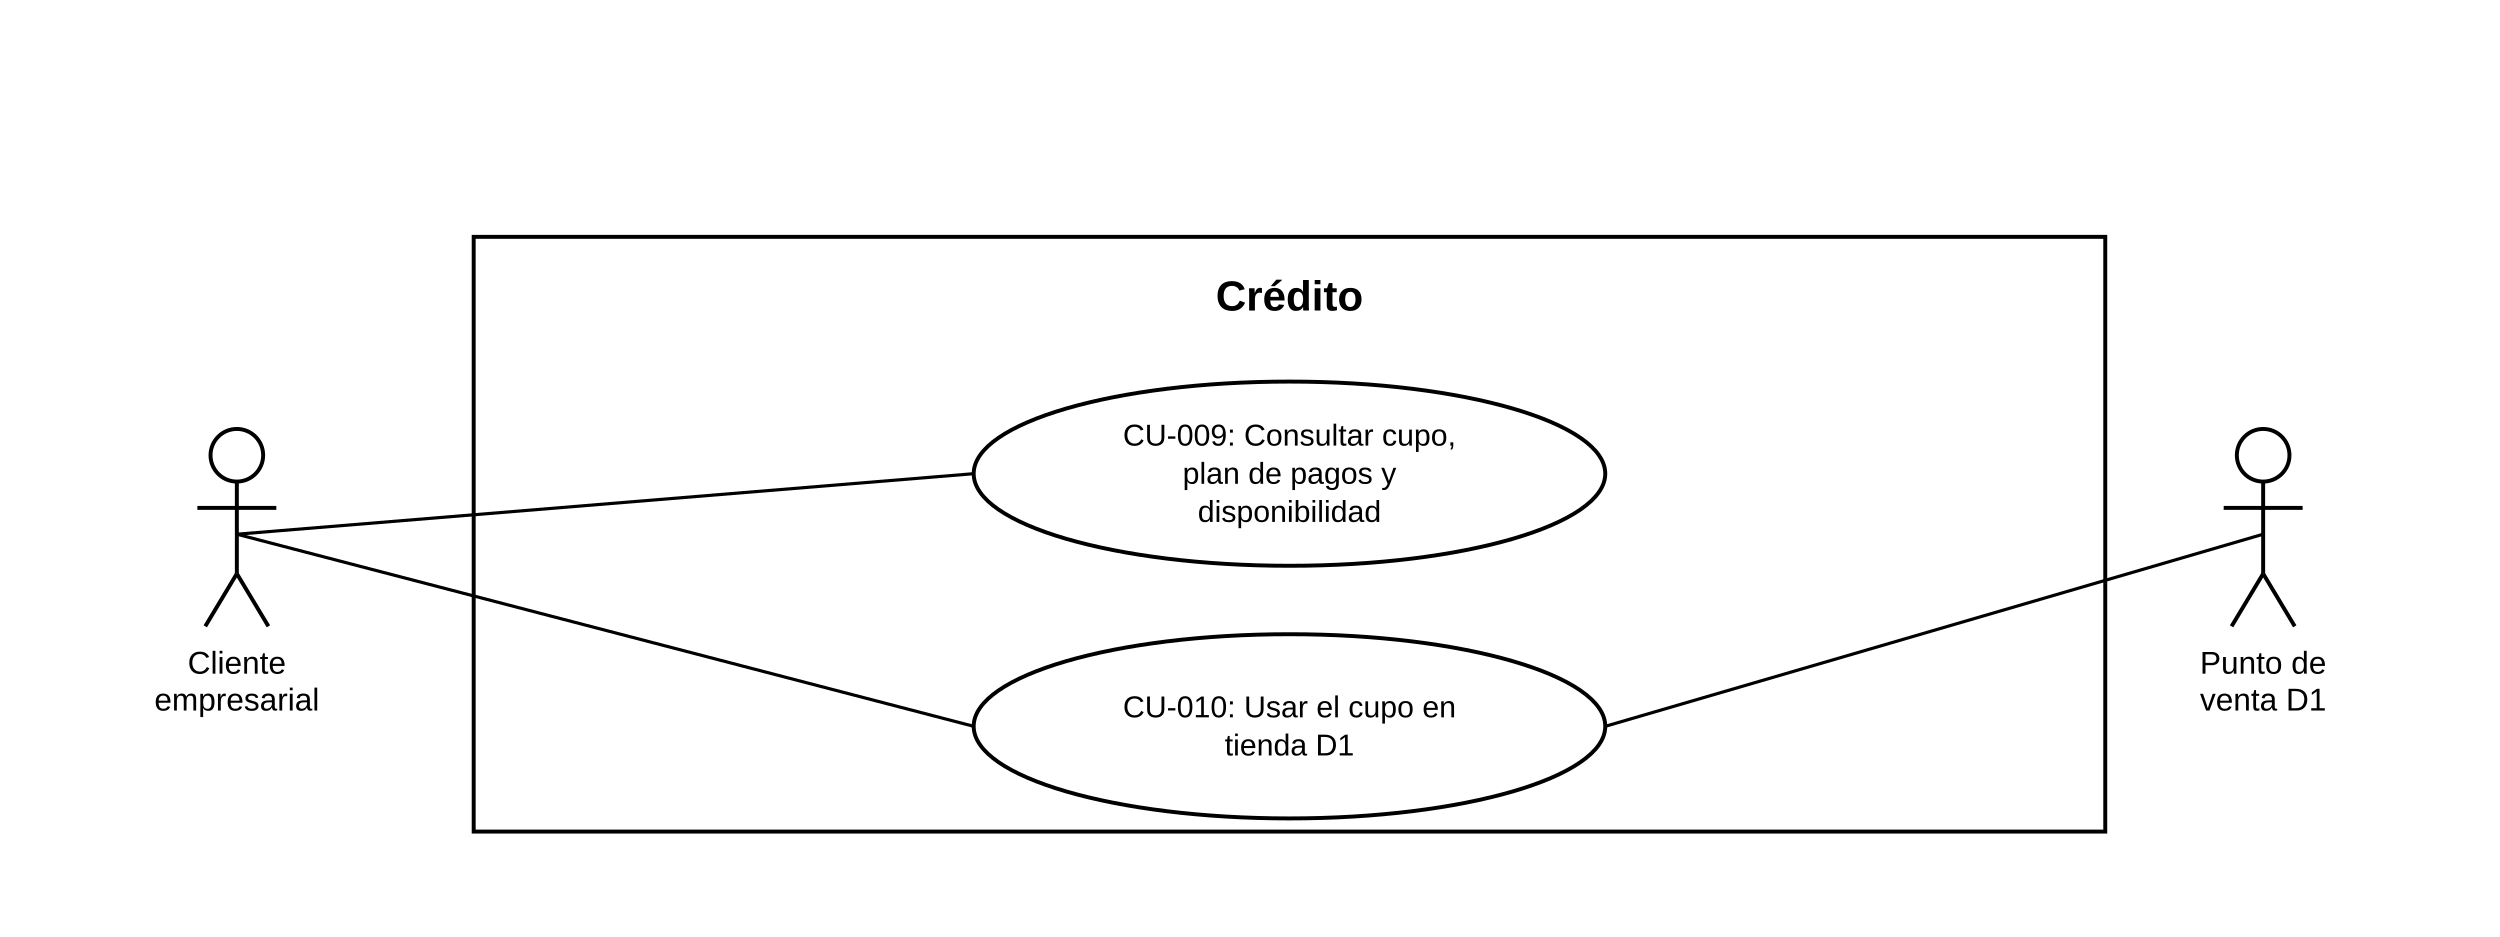
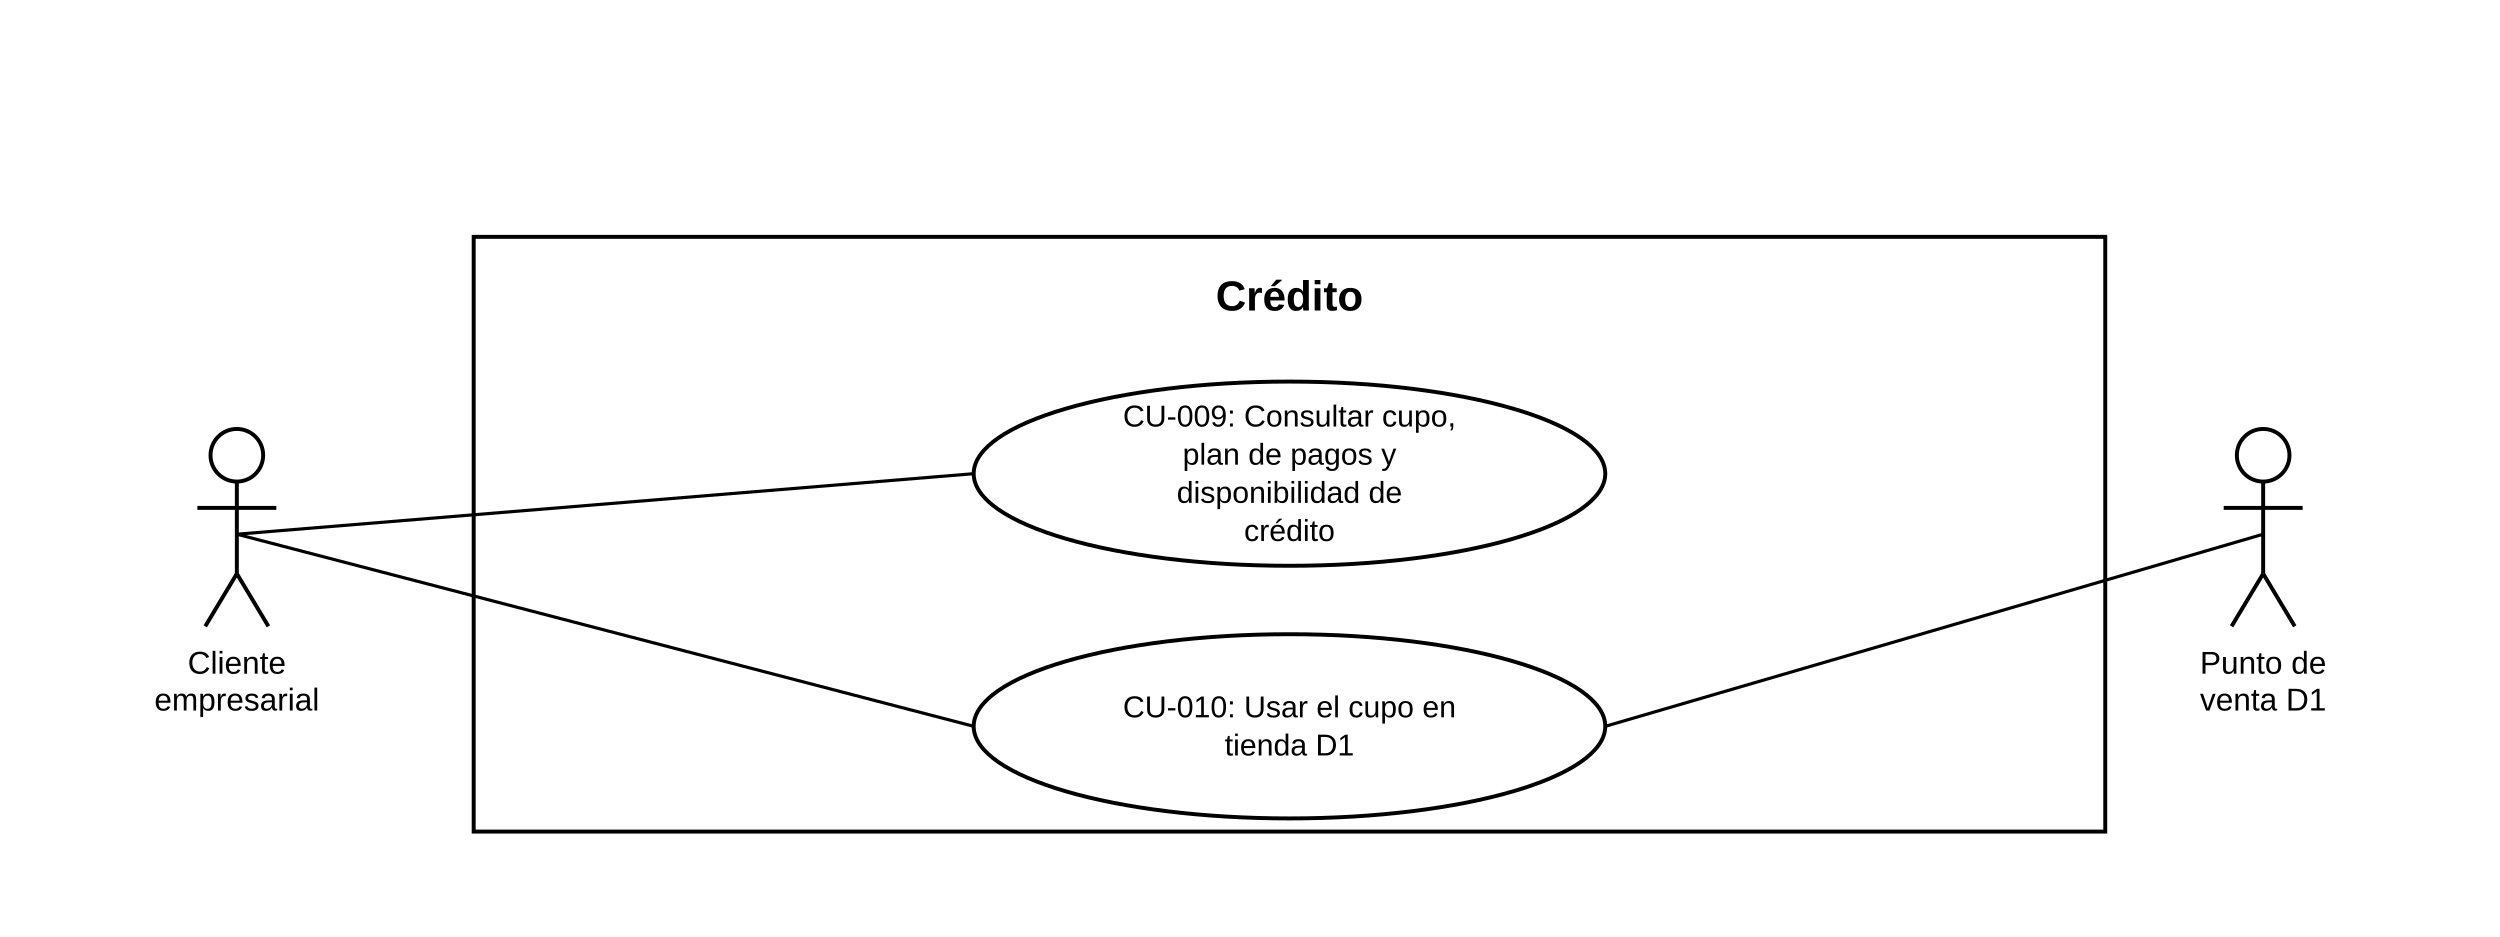
<svg xmlns="http://www.w3.org/2000/svg" viewBox="0 0 950 356" font-family="Arial, sans-serif">
  <rect x="0" y="0" width="950" height="356" fill="white" />
  <rect x="180" y="90" width="620" height="226" fill="white" stroke="black" stroke-width="1.5" />
  <line x1="90" y1="203.0" x2="370.0" y2="180.0" stroke="black" stroke-width="1.2" />
  <line x1="90" y1="203.0" x2="370.0" y2="276.0" stroke="black" stroke-width="1.2" />
  <line x1="860" y1="203.0" x2="610.0" y2="276.0" stroke="black" stroke-width="1.2" />
  <text x="490.0" y="118" font-size="16" font-weight="bold" text-anchor="middle">Crédito</text>
  <ellipse cx="490.0" cy="180.0" rx="120.0" ry="35.0" fill="white" stroke="black" stroke-width="1.5" />
-   <text x="490.0" y="169.333" font-size="11.5" font-family="Arial, sans-serif" text-anchor="middle" fill="#000000">CU-009: Consultar cupo,</text>
-   <text x="490.0" y="183.833" font-size="11.5" font-family="Arial, sans-serif" text-anchor="middle" fill="#000000">plan de pagos y</text>
-   <text x="490.0" y="198.333" font-size="11.5" font-family="Arial, sans-serif" text-anchor="middle" fill="#000000">disponibilidad</text>
+   <text x="490.0" y="162.083" font-size="11.5" font-family="Arial, sans-serif" text-anchor="middle" fill="#000000">CU-009: Consultar cupo,</text>
+   <text x="490.0" y="176.583" font-size="11.5" font-family="Arial, sans-serif" text-anchor="middle" fill="#000000">plan de pagos y</text>
+   <text x="490.0" y="191.083" font-size="11.5" font-family="Arial, sans-serif" text-anchor="middle" fill="#000000">disponibilidad de</text>
+   <text x="490.0" y="205.583" font-size="11.5" font-family="Arial, sans-serif" text-anchor="middle" fill="#000000">crédito</text>
  <ellipse cx="490.0" cy="276.0" rx="120.0" ry="35.0" fill="white" stroke="black" stroke-width="1.5" />
  <text x="490.0" y="272.583" font-size="11.5" font-family="Arial, sans-serif" text-anchor="middle" fill="#000000">CU-010: Usar el cupo en</text>
  <text x="490.0" y="287.083" font-size="11.5" font-family="Arial, sans-serif" text-anchor="middle" fill="#000000">tienda D1</text>
  <g>
    <circle cx="90" cy="173.0" r="10.0" fill="white" stroke="black" stroke-width="1.5" />
    <line x1="90" y1="183.0" x2="90" y2="218.0" stroke="black" stroke-width="1.5" />
    <line x1="75.0" y1="193.0" x2="105.0" y2="193.0" stroke="black" stroke-width="1.5" />
    <line x1="90" y1="218.0" x2="78.0" y2="238.0" stroke="black" stroke-width="1.5" />
    <line x1="90" y1="218.0" x2="102.0" y2="238.0" stroke="black" stroke-width="1.5" />
  </g>
  <text x="90" y="256.0" font-size="12" font-family="Arial, sans-serif" text-anchor="middle" fill="#000000">Cliente</text>
  <text x="90" y="270.0" font-size="12" font-family="Arial, sans-serif" text-anchor="middle" fill="#000000">empresarial</text>
  <g>
    <circle cx="860" cy="173.0" r="10.0" fill="white" stroke="black" stroke-width="1.5" />
    <line x1="860" y1="183.0" x2="860" y2="218.0" stroke="black" stroke-width="1.5" />
    <line x1="845.0" y1="193.0" x2="875.0" y2="193.0" stroke="black" stroke-width="1.5" />
    <line x1="860" y1="218.0" x2="848.0" y2="238.0" stroke="black" stroke-width="1.5" />
    <line x1="860" y1="218.0" x2="872.0" y2="238.0" stroke="black" stroke-width="1.5" />
  </g>
  <text x="860" y="256.0" font-size="12" font-family="Arial, sans-serif" text-anchor="middle" fill="#000000">Punto de</text>
  <text x="860" y="270.0" font-size="12" font-family="Arial, sans-serif" text-anchor="middle" fill="#000000">venta D1</text>
</svg>
